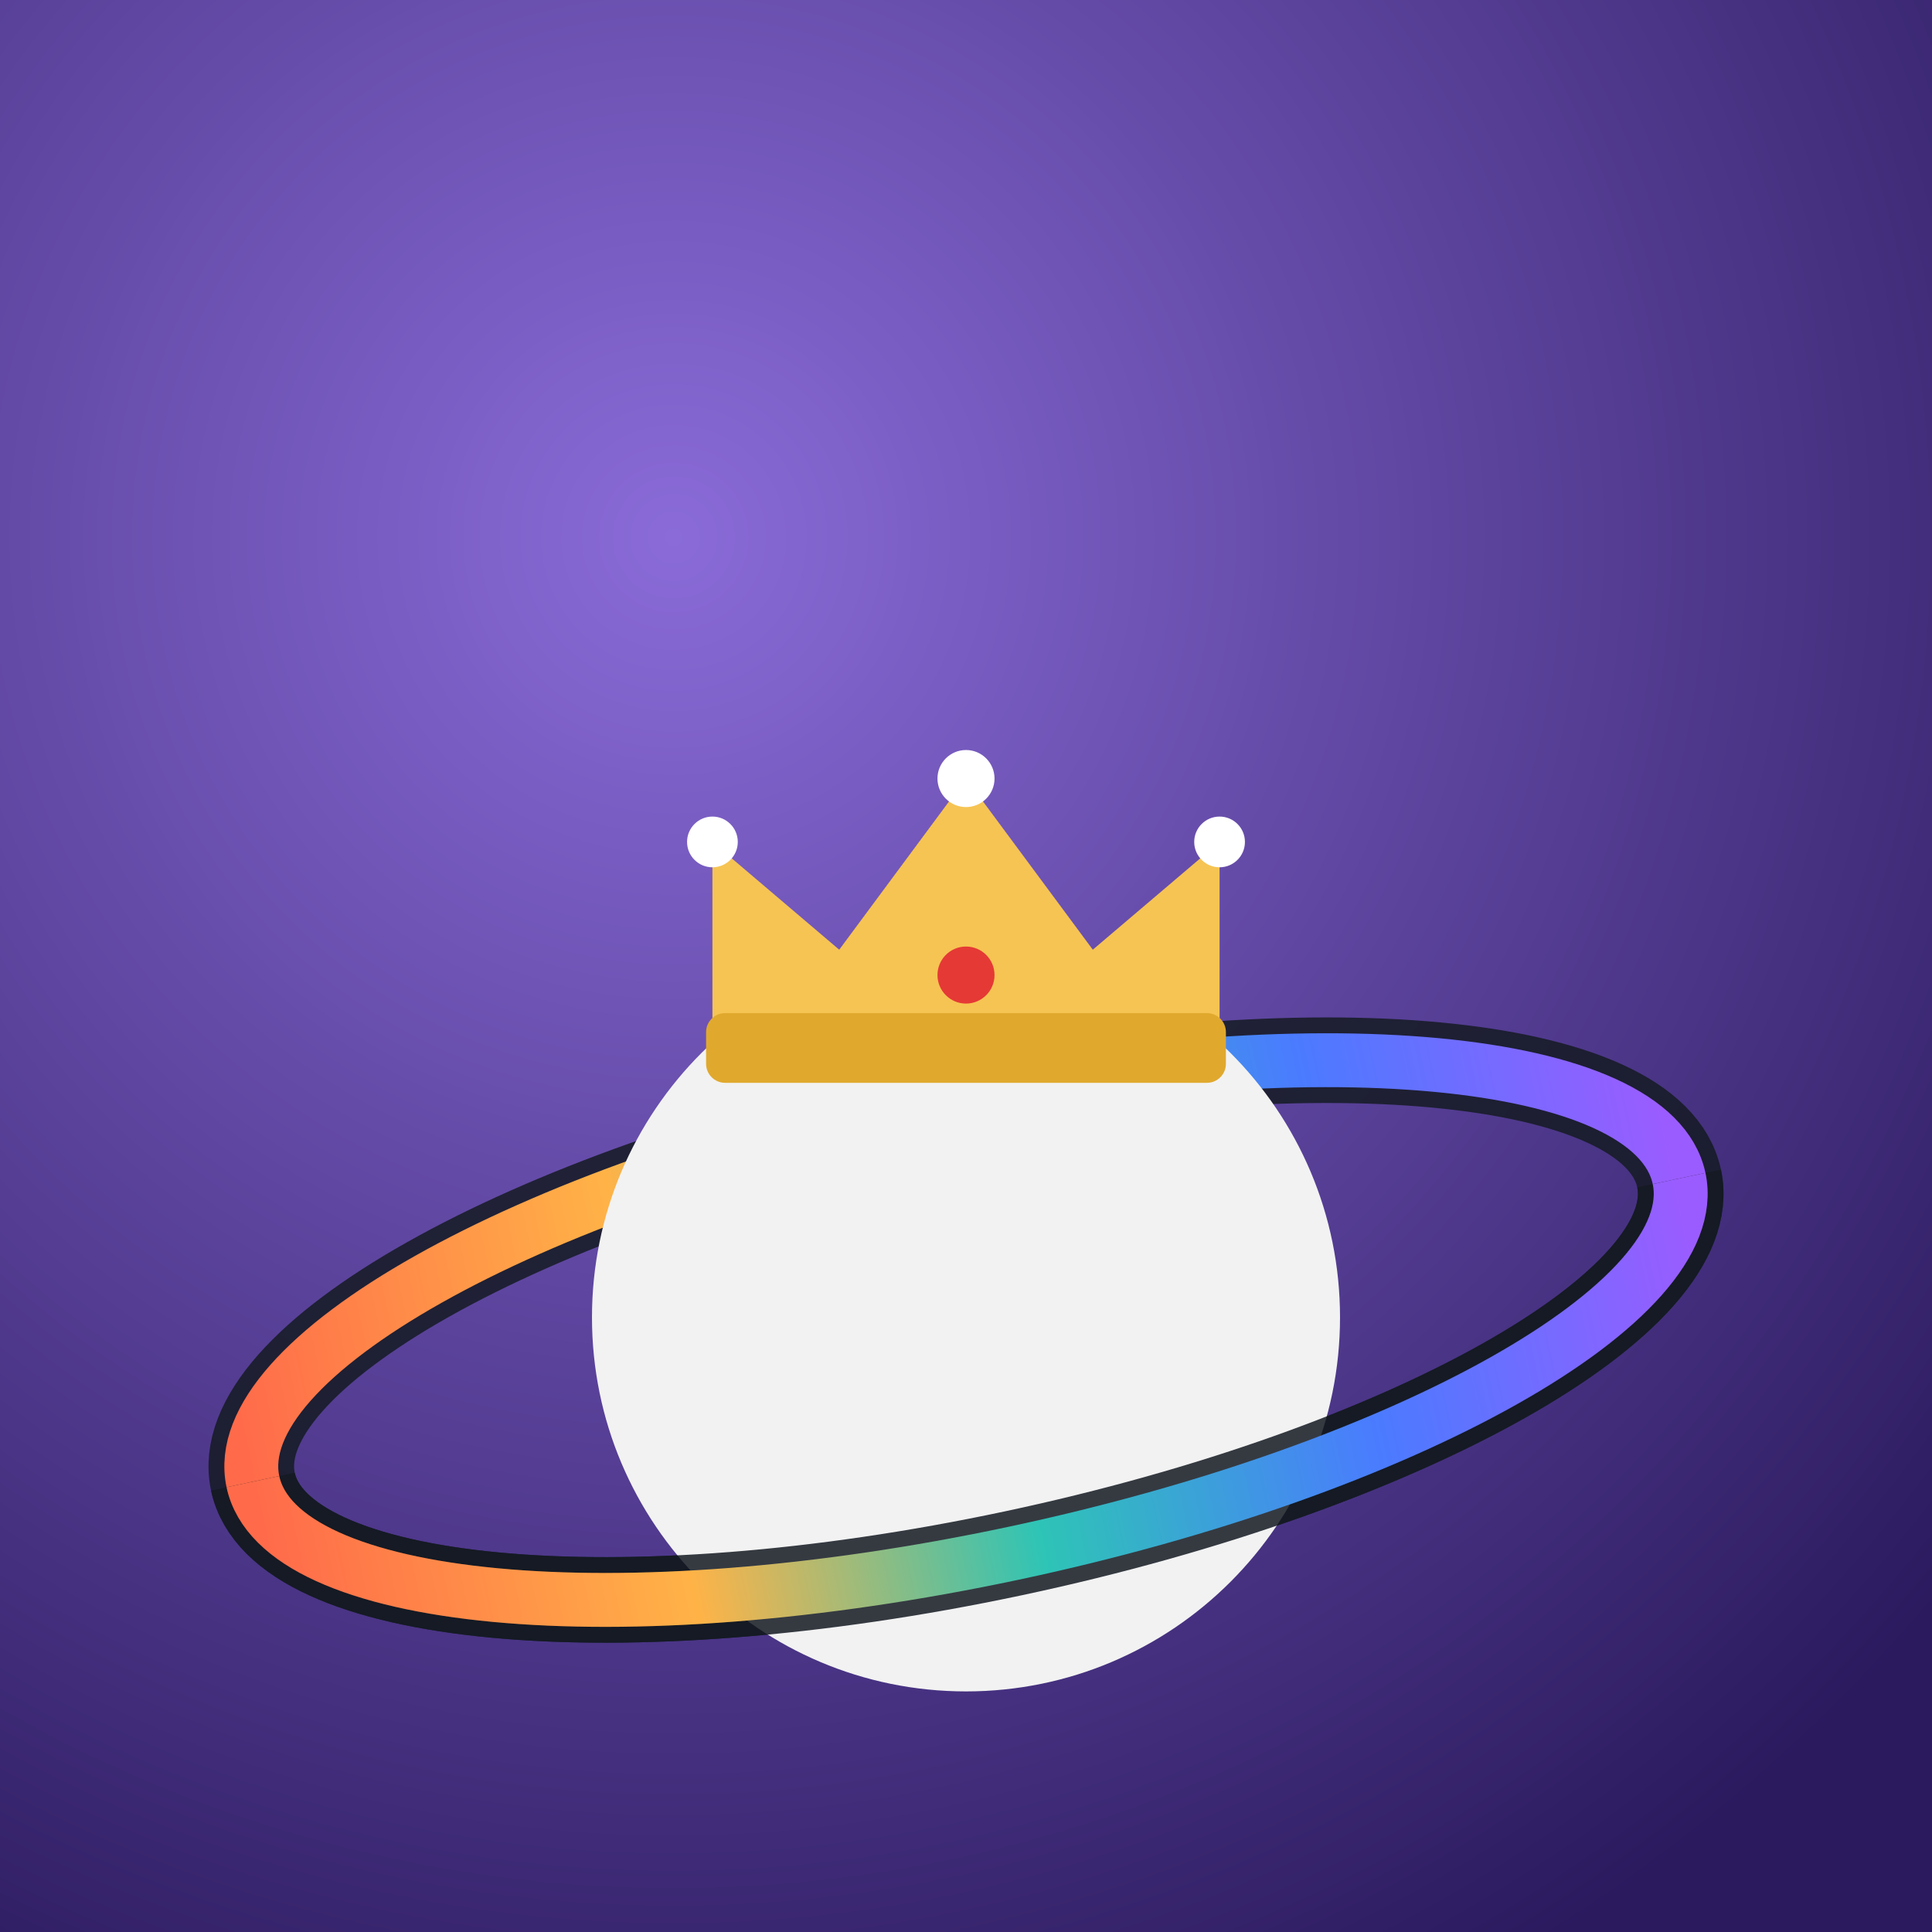
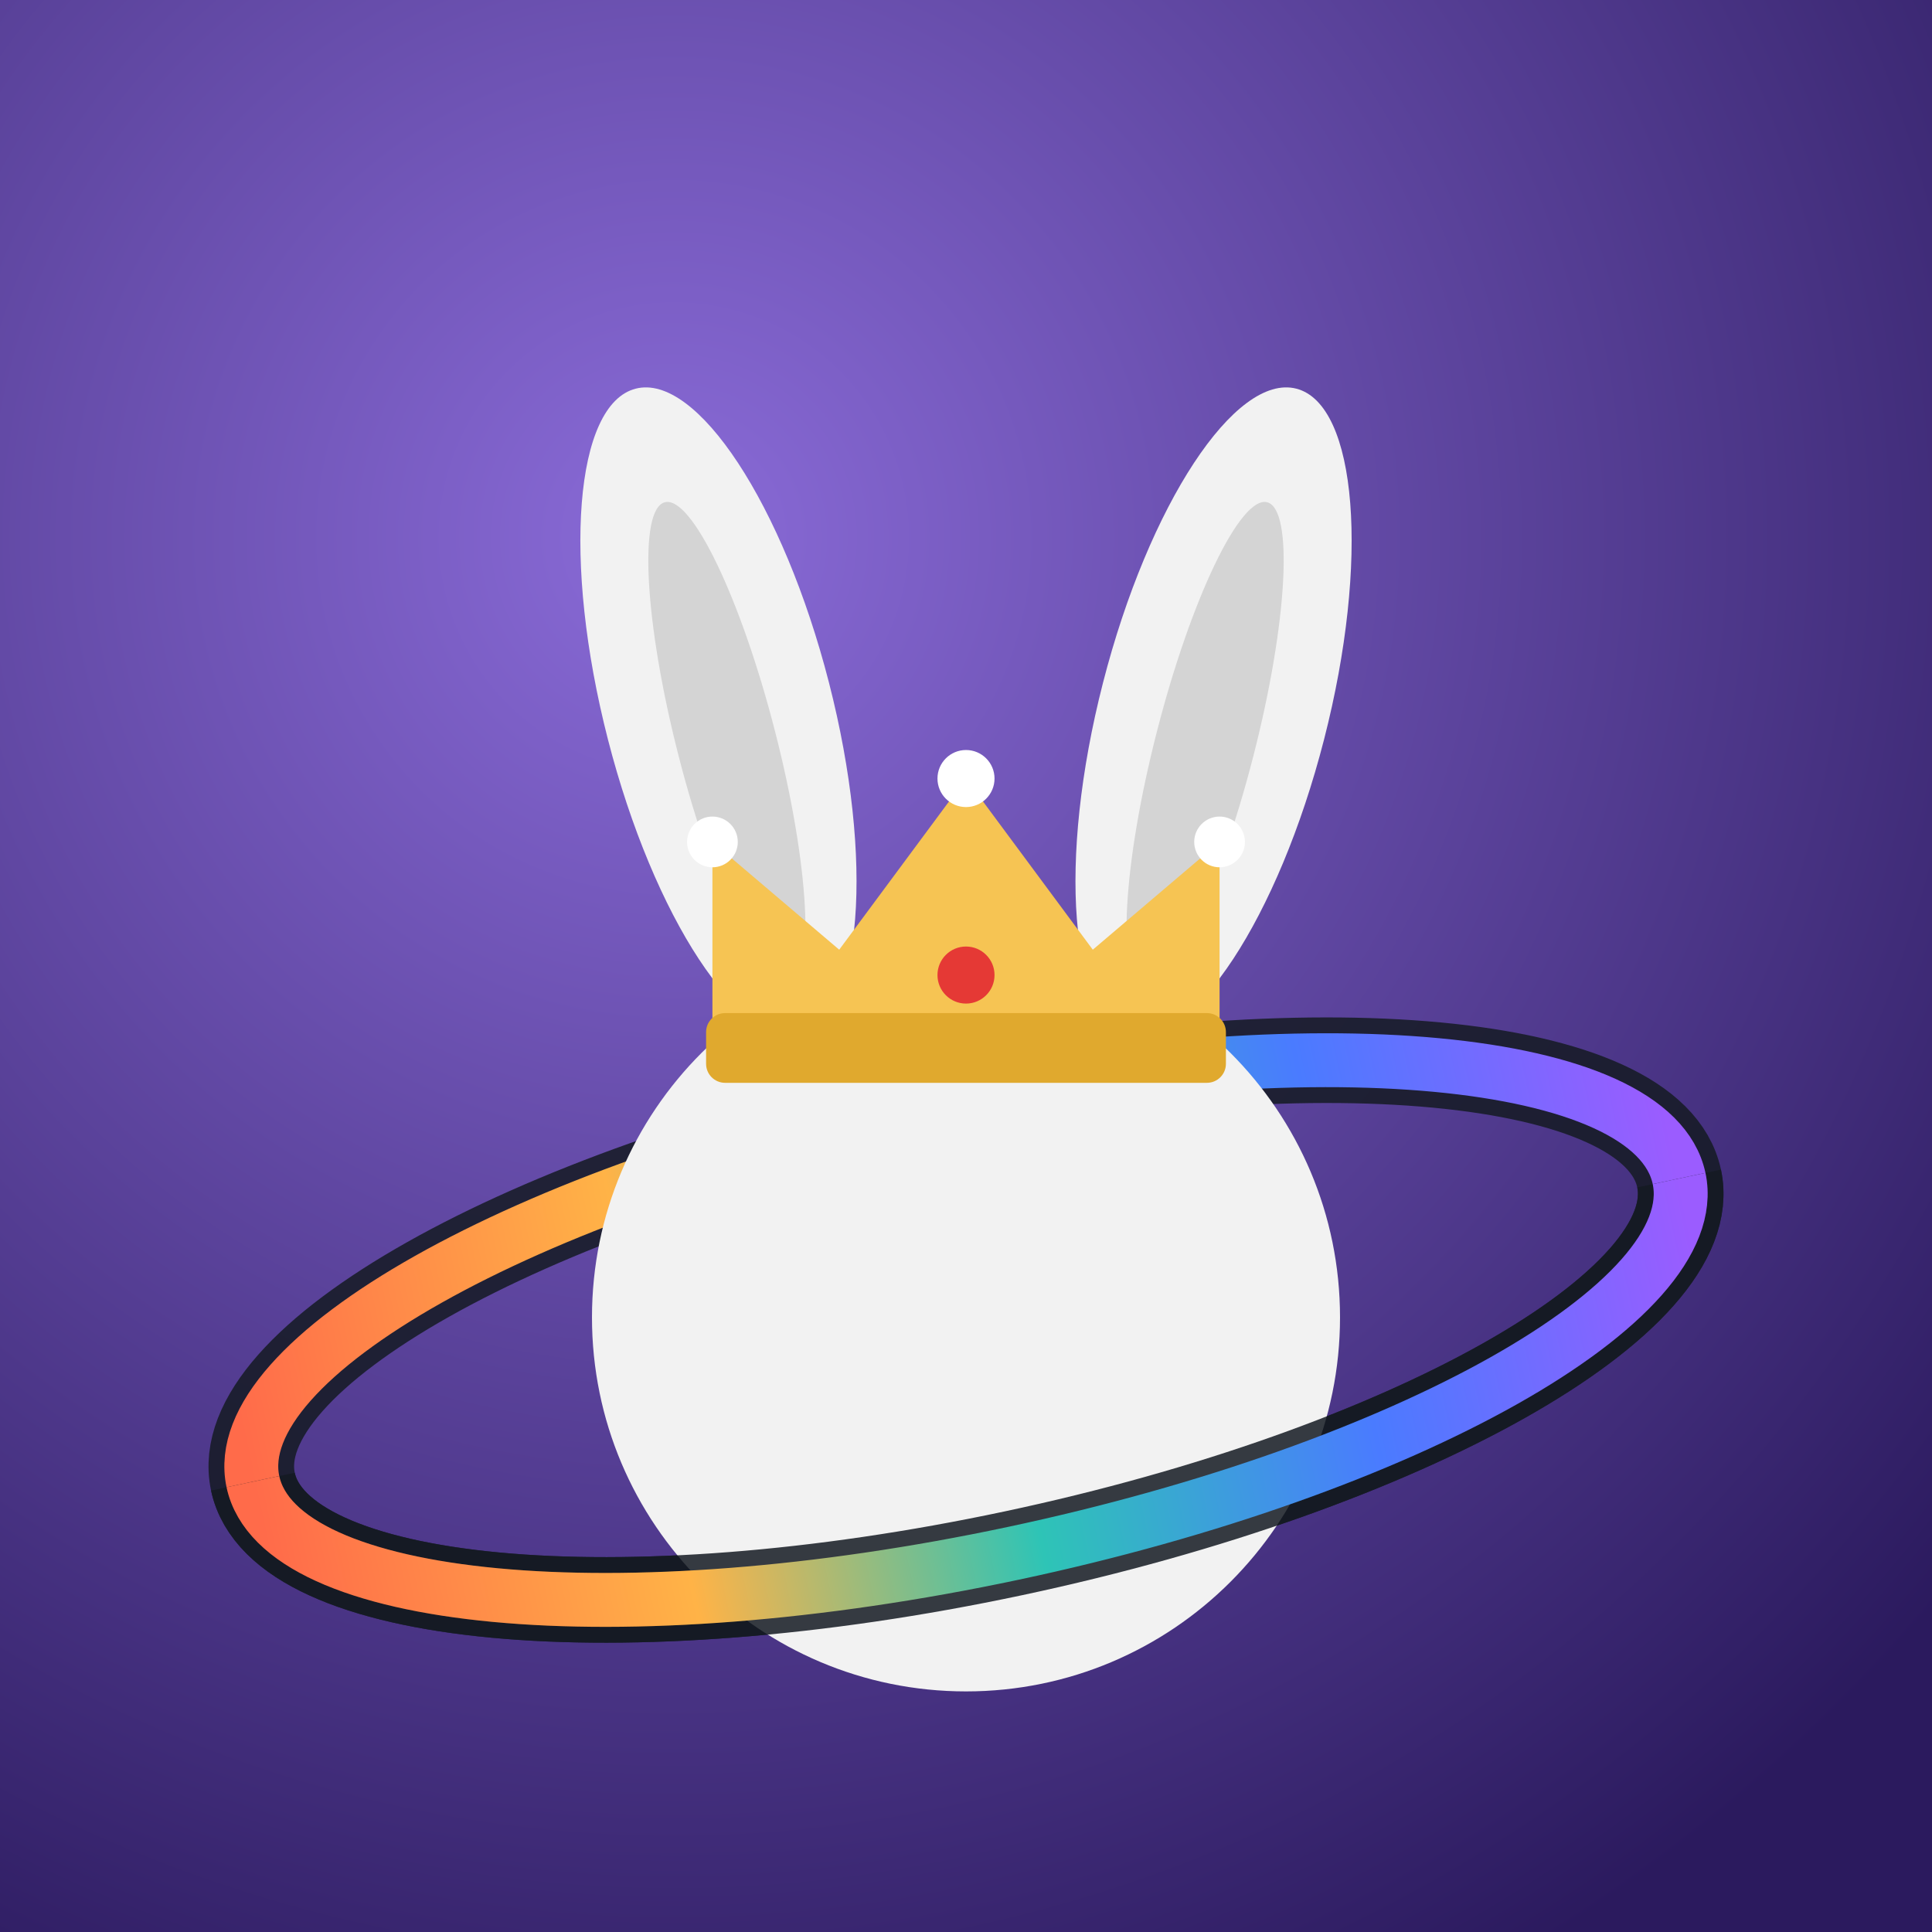
<svg xmlns="http://www.w3.org/2000/svg" viewBox="0 0 512 512" width="512" height="512">
  <defs>
    <radialGradient id="bg" cx="35%" cy="28%" r="85%">
      <stop offset="0" stop-color="#8a6bd8" />
      <stop offset="1" stop-color="#2b1a5e" />
    </radialGradient>
    <linearGradient id="ring" gradientUnits="userSpaceOnUse" x1="26" y1="0" x2="486" y2="0">
      <stop offset="0" stop-color="#ff6b4a" />
      <stop offset="0.28" stop-color="#ffb347" />
      <stop offset="0.52" stop-color="#2ec4b6" />
      <stop offset="0.76" stop-color="#4a7bff" />
      <stop offset="1" stop-color="#9b5cff" />
    </linearGradient>
  </defs>
  <rect width="512" height="512" fill="url(#bg)" />
  <g transform="translate(256 250) scale(0.84) translate(-256 -212)">
    <g transform="translate(0,30) translate(256 300) scale(1.0) translate(-256 -300)">
      <g transform="rotate(-12 256 304)">
        <ellipse cx="256" cy="304" rx="230" ry="72" fill="none" stroke="#151a22" stroke-opacity="0.85" stroke-width="27" />
        <ellipse cx="256" cy="304" rx="230" ry="72" fill="none" stroke="url(#ring)" stroke-width="17" />
+       </g>
+       <g transform="rotate(-14.4 177.9 108.7)">
+         <ellipse cx="177.9" cy="108.7" rx="36" ry="105" fill="#f2f2f2" />
+         <ellipse cx="177.9" cy="119.4" rx="15.7" ry="78.7" fill="#d4d4d4" />
+       </g>
+       <g transform="rotate(14.4 334.1 108.7)">
+         <ellipse cx="334.1" cy="108.7" rx="36" ry="105" fill="#f2f2f2" />
+         <ellipse cx="334.1" cy="119.4" rx="15.7" ry="78.7" fill="#d4d4d4" />
      </g>
      <circle cx="256" cy="300" r="118" fill="#f2f2f2" />
      <g transform="rotate(-12 256 304)">
        <clipPath id="front">
          <rect x="0" y="304" width="512" height="300" />
        </clipPath>
        <g clip-path="url(#front)">
          <ellipse cx="256" cy="304" rx="230" ry="72" fill="none" stroke="#151a22" stroke-opacity="0.85" stroke-width="27" />
          <ellipse cx="256" cy="304" rx="230" ry="72" fill="none" stroke="url(#ring)" stroke-width="17" />
        </g>
      </g>
    </g>
    <g transform="translate(0 50)">
      <g transform="translate(256 150)">
        <path d="M-80 40 L-80 -20 L-40 14 L0 -40 L40 14 L80 -20 L80 40 Z" fill="#f6c453" />
        <rect x="-82" y="34" width="164" height="22" rx="6" fill="#e0a92e" />
        <circle cx="0" cy="-40" r="9" fill="#ffffff" />
        <circle cx="-80" cy="-20" r="8" fill="#ffffff" />
        <circle cx="80" cy="-20" r="8" fill="#ffffff" />
        <circle cx="0" cy="22" r="9" fill="#e53935" />
      </g>
    </g>
  </g>
</svg>
